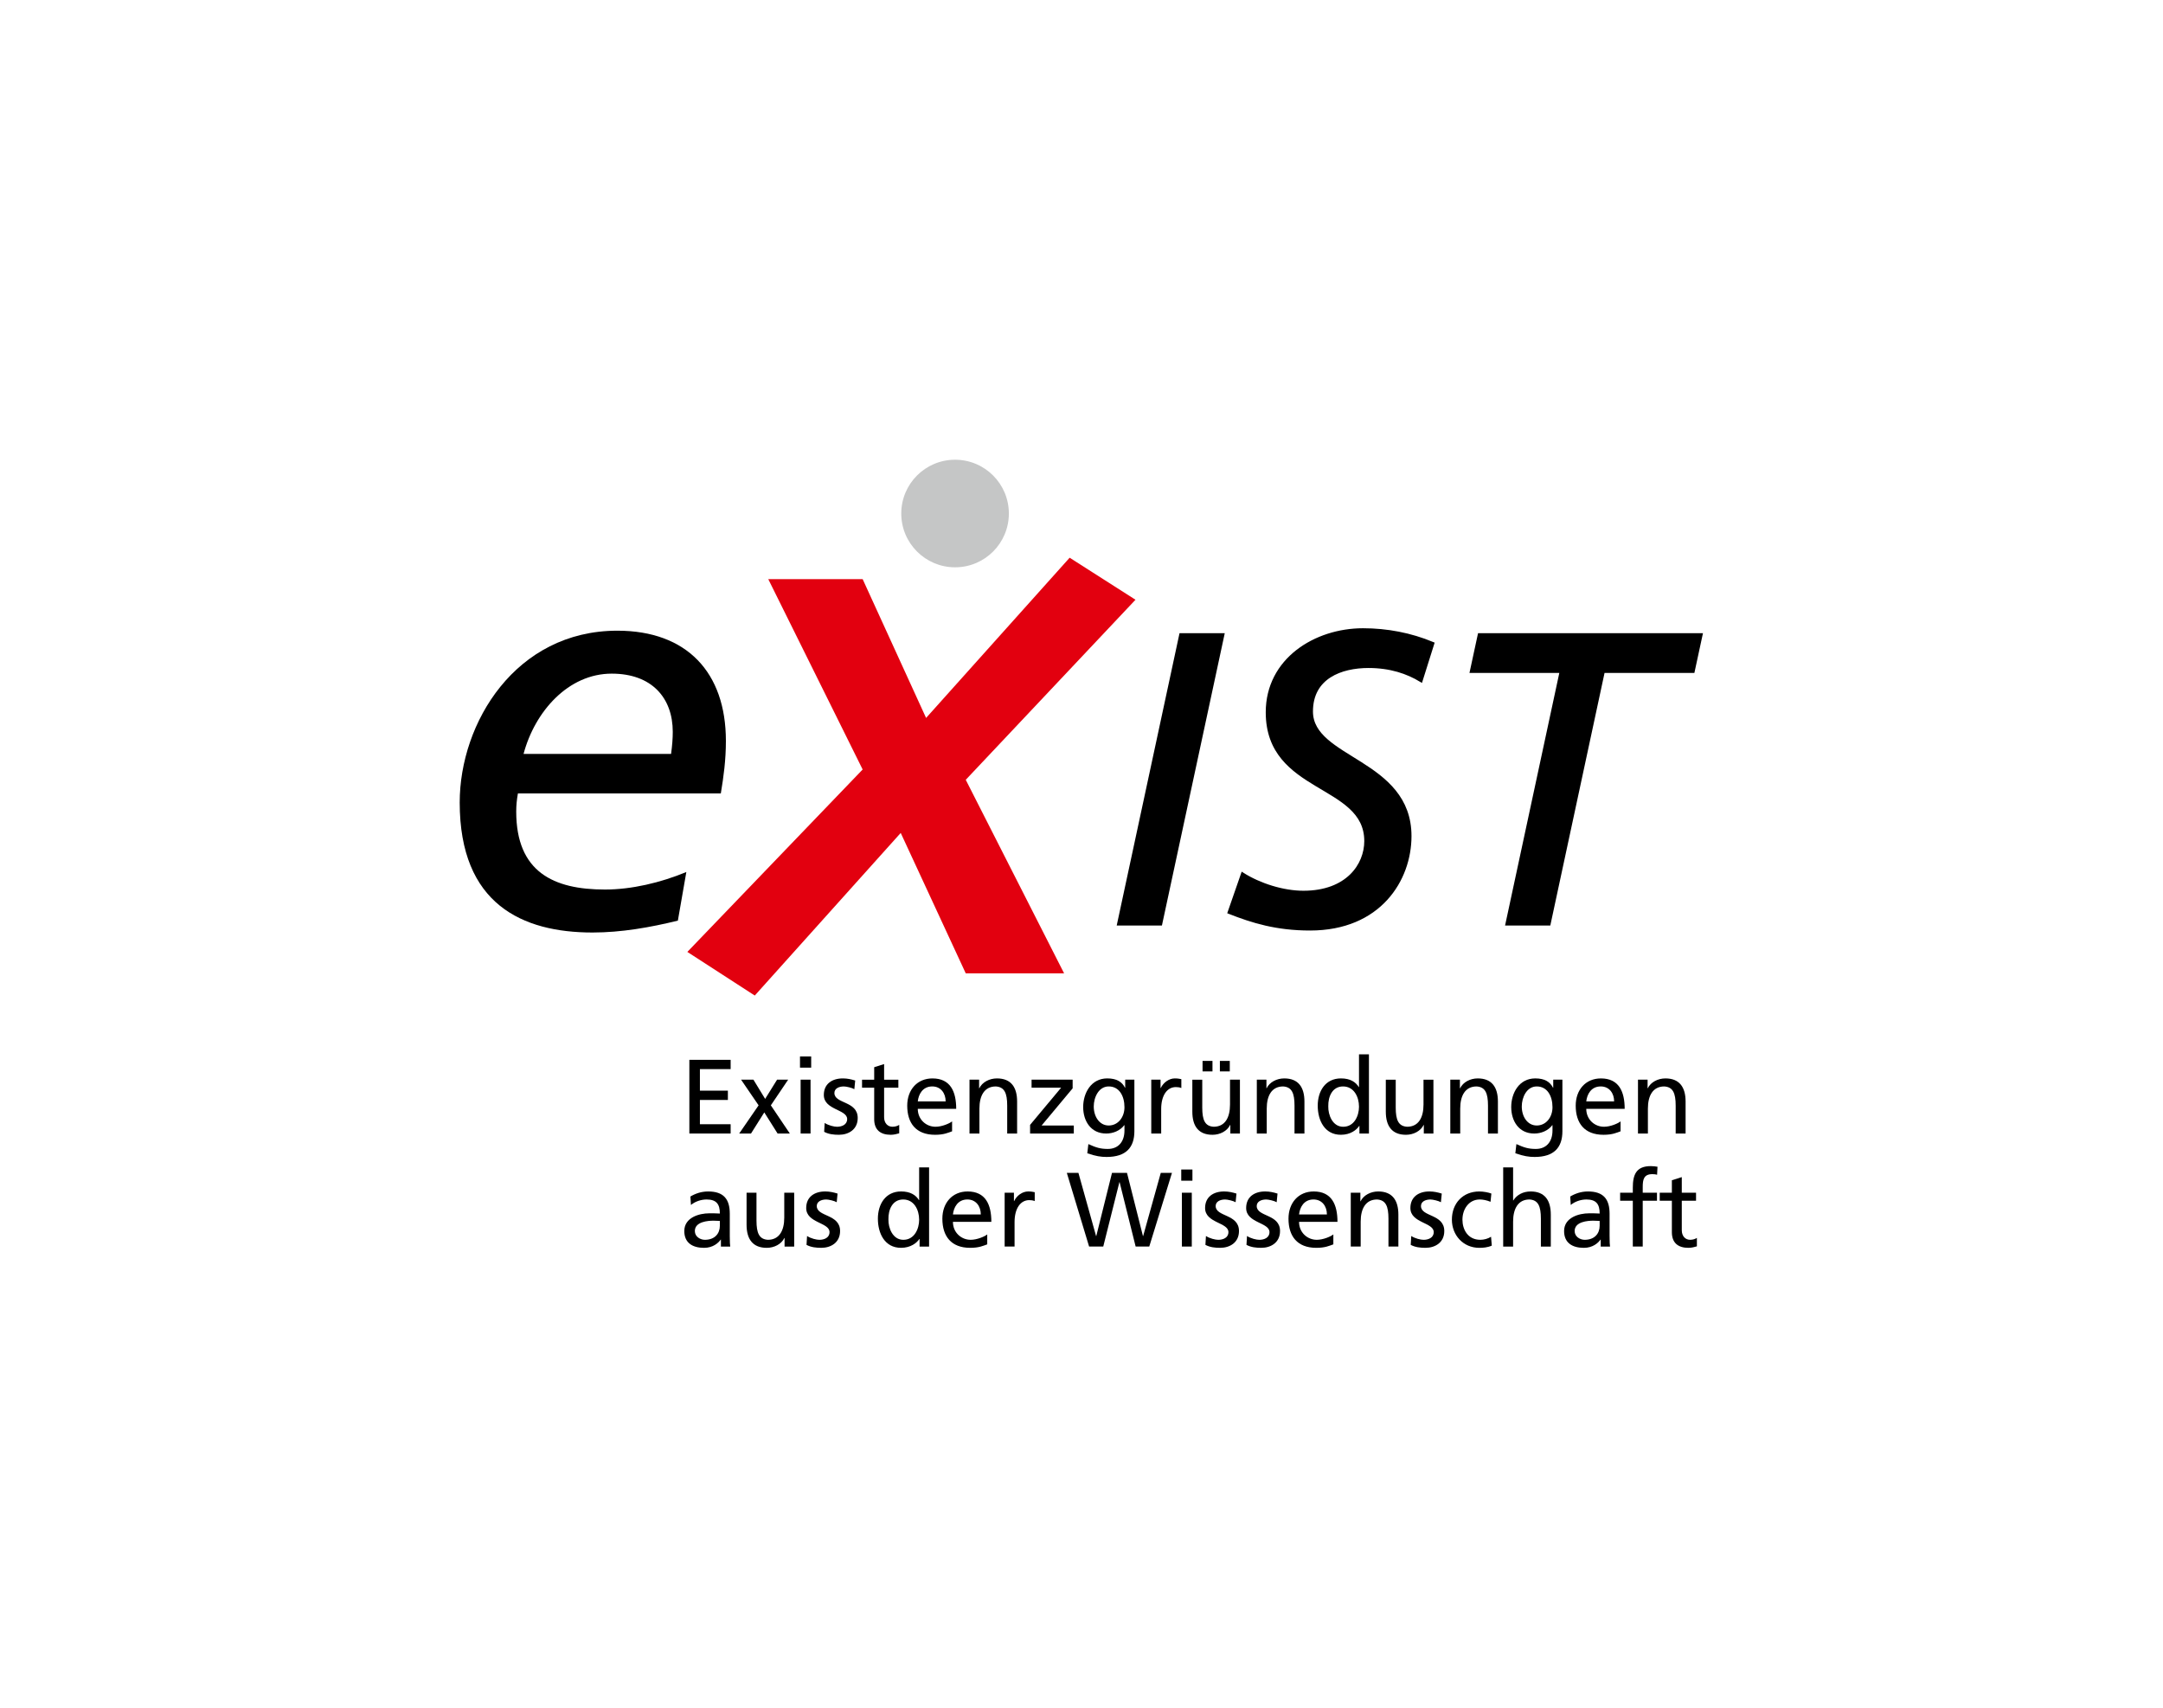
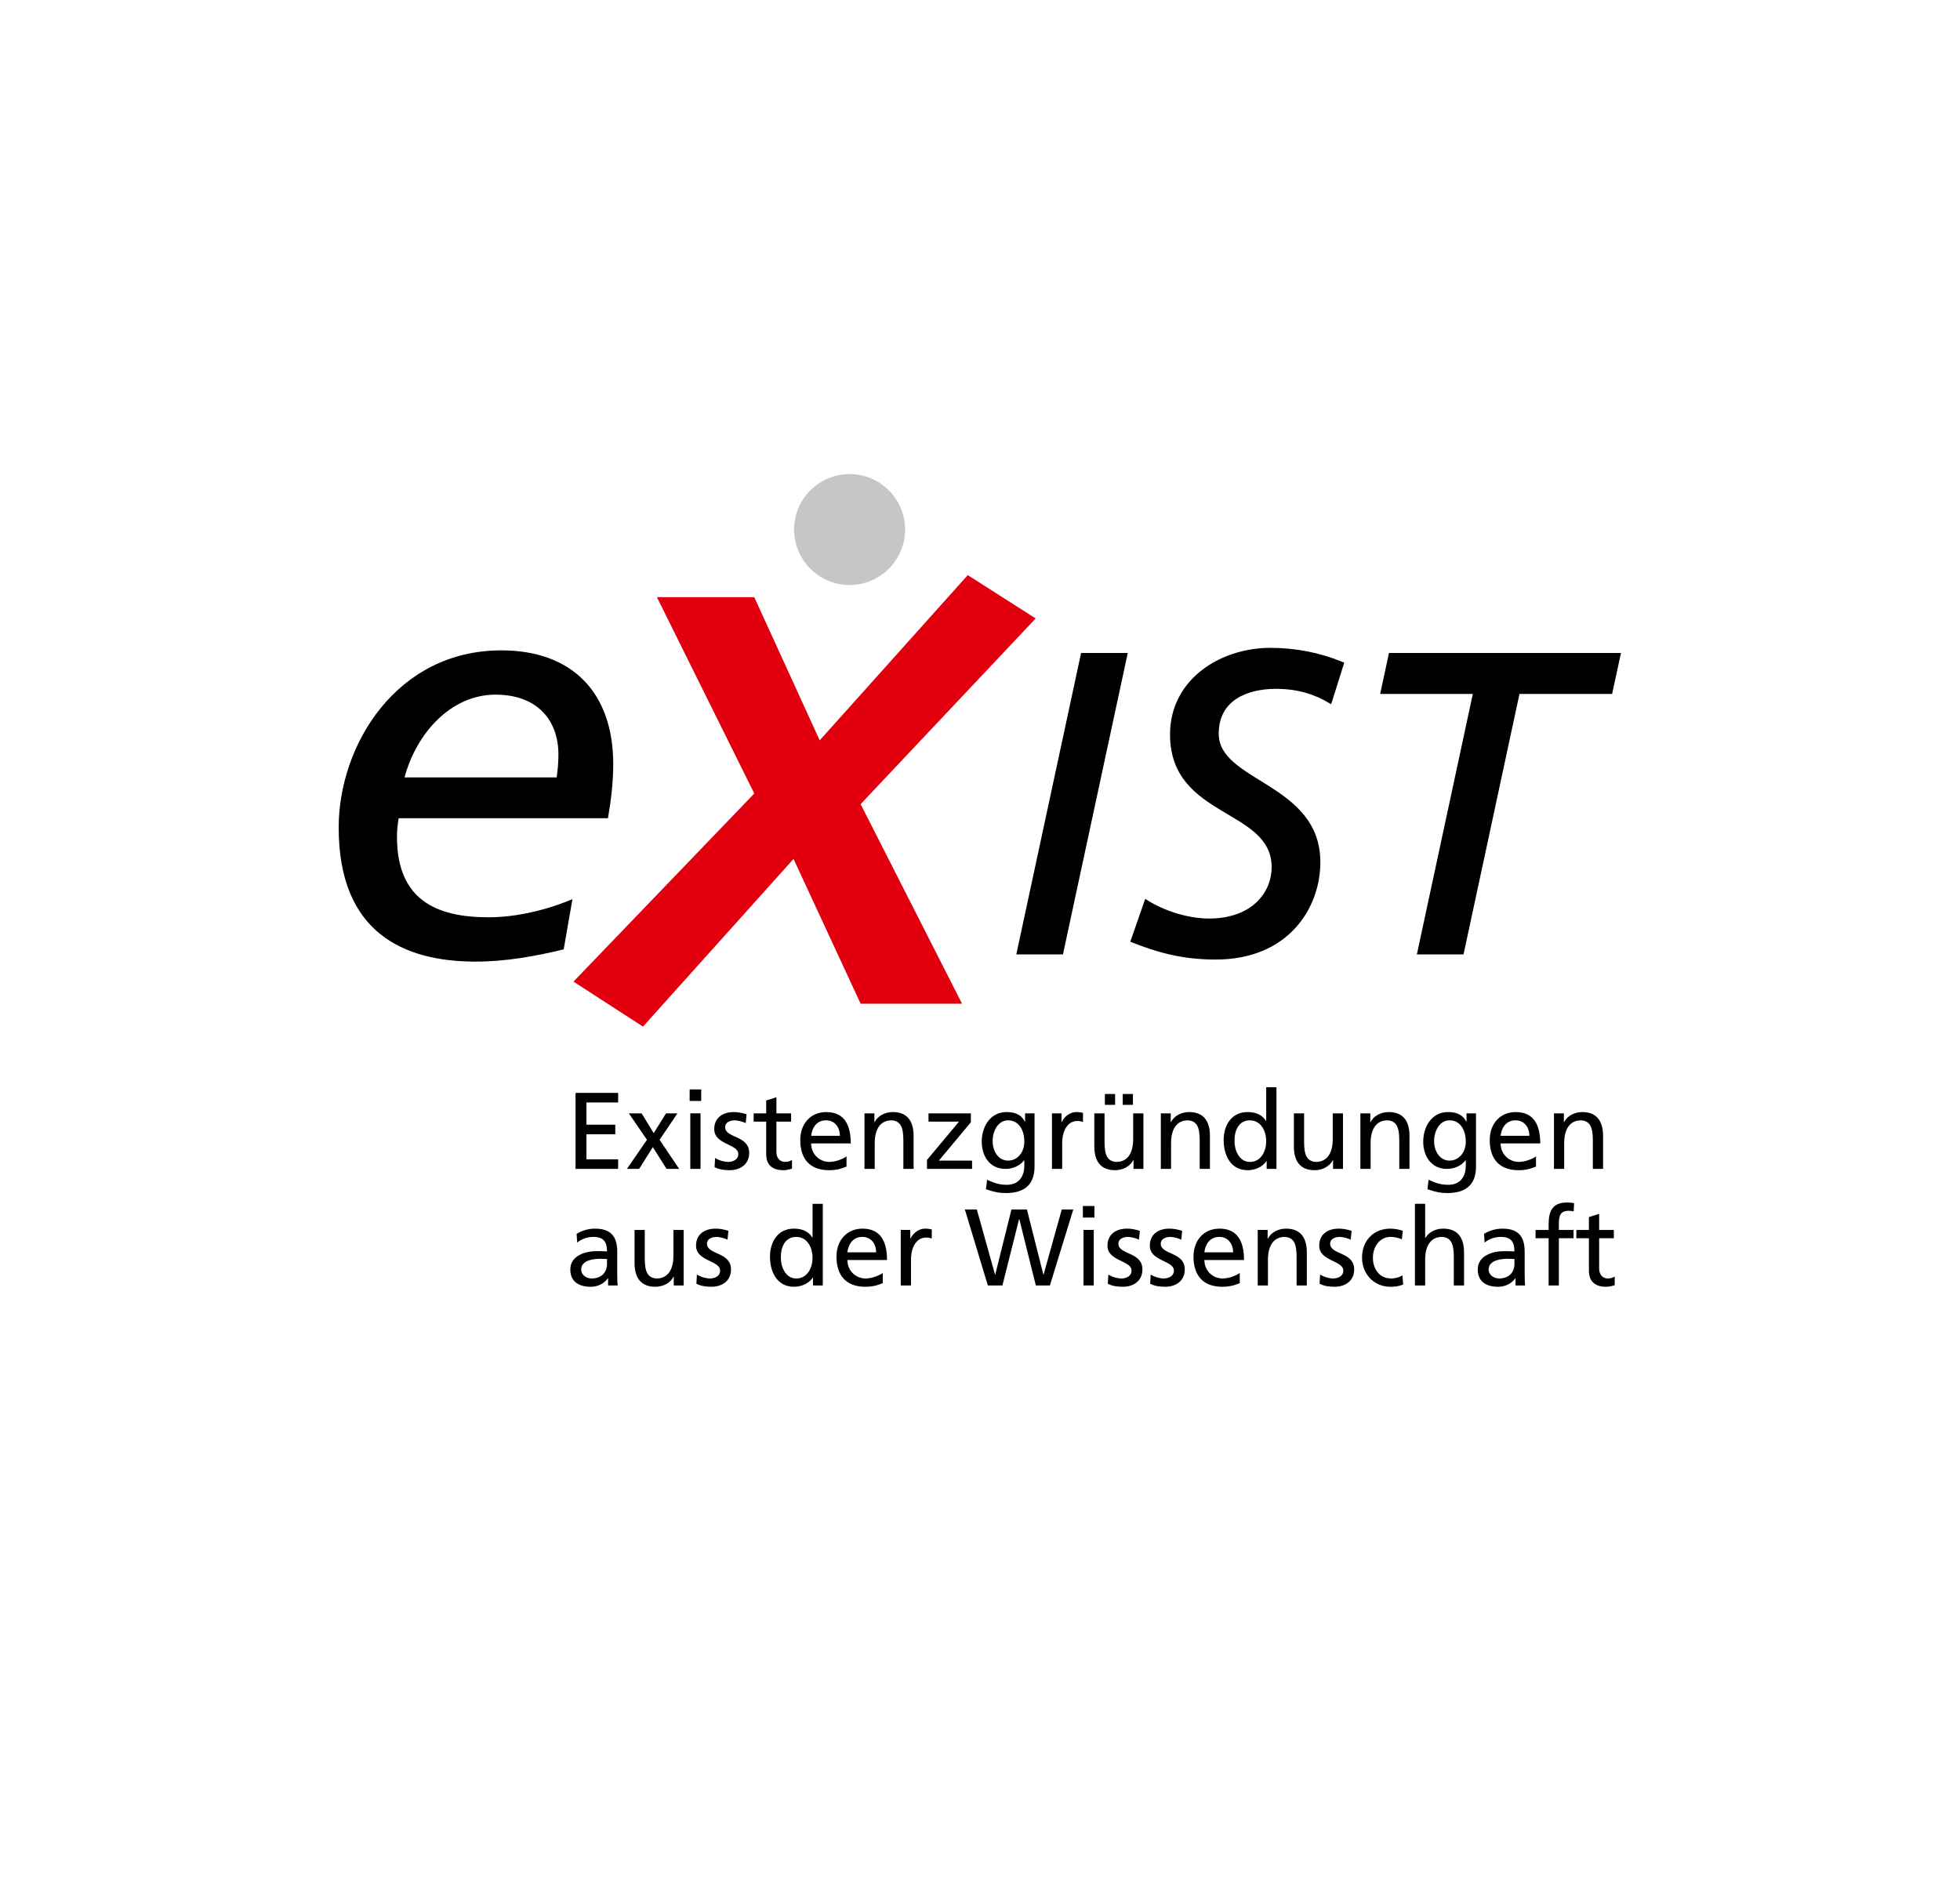
- <svg xmlns="http://www.w3.org/2000/svg" width="164.682" height="130" id="svg12356" version="1.1">
+ <svg xmlns="http://www.w3.org/2000/svg" width="144.682" height="140" id="svg12356" version="1.1">
  <defs id="defs12358" />
-   <g id="layer1" transform="translate(-443.4013,-170.2193)">
+   <g id="layer1" transform="translate(-453.4013,-170.2193)">
    <g transform="matrix(0.3320149,0,0,0.3320149,410.4162,71.51069)" id="g4861-0">
      <path d="m 257.428,540.323 9.467,0 0,2.128 -7.048,0 0,4.94 6.415,0 0,2.133 -6.415,0 0,5.567 7.048,0 0,2.128 -9.467,0 0,-16.897 z" style="fill:#000000;fill-opacity:1;fill-rule:nonzero;stroke:none" id="path222-4" />
      <path d="m 273.307,550.757 -4.021,-5.883 2.836,0 2.686,4.407 2.736,-4.407 2.54,0 -3.971,5.883 4.357,6.466 -2.806,0 -3.052,-4.844 -3.047,4.844 -2.711,0 4.453,-6.466 z" style="fill:#000000;fill-opacity:1;fill-rule:nonzero;stroke:none" id="path226-6" />
      <path id="path228-6" style="fill:#000000;fill-opacity:1;fill-rule:nonzero;stroke:none" d="m 282.799,542.115 2.565,0 0,-2.565 -2.565,0 0,2.565 z m 0.145,15.105 2.274,0 0,-12.349 -2.274,0 0,12.349 z" />
      <g transform="matrix(5.019841,0,0,-5.019841,288.4599,554.7989)" id="g238-2">
        <path id="path240-5" style="fill:#000000;fill-opacity:1;fill-rule:nonzero;stroke:none" d="m 0,0 c 0.178,-0.116 0.434,-0.174 0.564,-0.174 0.208,0 0.463,0.087 0.463,0.352 0,0.449 -1.066,0.41 -1.066,1.1 0,0.511 0.381,0.757 0.869,0.757 0.212,0 0.385,-0.043 0.564,-0.097 L 1.355,1.543 C 1.254,1.606 0.984,1.668 0.878,1.668 0.646,1.668 0.444,1.572 0.444,1.369 c 0,-0.501 1.065,-0.356 1.065,-1.142 0,-0.526 -0.419,-0.767 -0.858,-0.767 -0.232,0 -0.468,0.024 -0.675,0.135 L 0,0 z" />
      </g>
      <g transform="matrix(5.019841,0,0,-5.019841,305.3557,546.714)" id="g242-7">
        <path id="path244-9" style="fill:#000000;fill-opacity:1;fill-rule:nonzero;stroke:none" d="m 0,0 -0.651,0 0,-1.345 c 0,-0.285 0.174,-0.439 0.381,-0.439 0.14,0 0.241,0.043 0.309,0.086 l 0,-0.385 c -0.102,-0.029 -0.241,-0.068 -0.386,-0.068 -0.468,0 -0.757,0.222 -0.757,0.714 l 0,1.437 -0.555,0 0,0.366 0.555,0 0,0.57 0.453,0.144 0,-0.714 L 0,0.366 0,0 z" />
      </g>
      <g transform="matrix(5.019841,0,0,-5.019841,316.1995,549.8614)" id="g246-7">
        <path id="path248-7" style="fill:#000000;fill-opacity:1;fill-rule:nonzero;stroke:none" d="M 0,0 C 0,0.376 -0.222,0.685 -0.612,0.685 -1.056,0.685 -1.239,0.318 -1.273,0 L 0,0 z m 0.294,-1.365 c -0.173,-0.062 -0.371,-0.159 -0.776,-0.159 -0.873,0 -1.273,0.531 -1.273,1.331 0,0.728 0.458,1.244 1.152,1.244 0.82,0 1.085,-0.598 1.085,-1.389 l -1.755,0 c 0,-0.487 0.381,-0.819 0.81,-0.819 0.299,0 0.646,0.154 0.757,0.246 l 0,-0.454 z" />
      </g>
      <g transform="matrix(5.019841,0,0,-5.019841,321.6692,544.8747)" id="g250-4">
        <path id="path252-5" style="fill:#000000;fill-opacity:1;fill-rule:nonzero;stroke:none" d="m 0,0 0.439,0 0,-0.391 0.009,0 c 0.136,0.28 0.464,0.449 0.806,0.449 0.637,0 0.921,-0.396 0.921,-1.056 l 0,-1.461 -0.453,0 0,1.273 c 0,0.574 -0.126,0.853 -0.521,0.877 -0.516,0 -0.748,-0.414 -0.748,-1.012 l 0,-1.138 L 0,-2.459 0,0 z" />
      </g>
      <g transform="matrix(5.019841,0,0,-5.019841,335.5626,555.2362)" id="g254-9">
        <path id="path256-5" style="fill:#000000;fill-opacity:1;fill-rule:nonzero;stroke:none" d="m 0,0 1.418,1.698 -1.35,0 0,0.366 1.876,0 0,-0.395 -1.418,-1.698 1.471,0 0,-0.366 L 0,-0.395 0,0 z" />
      </g>
      <g transform="matrix(5.019841,0,0,-5.019841,357.2041,551.1932)" id="g258-4">
        <path id="path260-5" style="fill:#000000;fill-opacity:1;fill-rule:nonzero;stroke:none" d="m 0,0 c 0,0.511 -0.236,0.95 -0.719,0.95 -0.458,0 -0.684,-0.497 -0.684,-0.916 0,-0.463 0.26,-0.868 0.684,-0.868 C -0.294,-0.834 0,-0.458 0,0 m 0.453,-1.095 c 0,-0.747 -0.386,-1.176 -1.268,-1.176 -0.26,0 -0.487,0.033 -0.883,0.168 l 0.049,0.42 c 0.347,-0.159 0.554,-0.222 0.887,-0.222 0.477,0 0.762,0.323 0.762,0.844 l 0,0.241 -0.01,0 c -0.193,-0.255 -0.511,-0.381 -0.824,-0.381 -0.704,0 -1.052,0.574 -1.052,1.211 0,0.632 0.357,1.307 1.1,1.307 0.434,0 0.675,-0.16 0.81,-0.425 l 0.01,0 0,0.367 0.419,0 0,-2.354 z" />
      </g>
      <g transform="matrix(5.019841,0,0,-5.019841,363.3504,544.8747)" id="g262-2">
        <path id="path264-0" style="fill:#000000;fill-opacity:1;fill-rule:nonzero;stroke:none" d="m 0,0 0.424,0 0,-0.381 0.01,0 c 0.121,0.256 0.381,0.439 0.641,0.439 0.135,0 0.203,-0.015 0.299,-0.034 l 0,-0.405 c -0.082,0.034 -0.173,0.043 -0.25,0.043 -0.405,0 -0.671,-0.385 -0.671,-1.003 l 0,-1.118 L 0,-2.459 0,0 z" />
      </g>
      <path id="path266-2" style="fill:#000000;fill-opacity:1;fill-rule:nonzero;stroke:none" d="m 379.084,540.564 2.274,0 0,2.42 -2.274,0 0,-2.42 z m -3.971,0 2.274,0 0,2.42 -2.274,0 0,-2.42 z m 8.569,16.656 -2.199,0 0,-1.963 -0.05,0 c -0.678,1.406 -2.324,2.254 -4.041,2.254 -3.198,0 -4.623,-1.983 -4.623,-5.301 l 0,-7.334 2.274,0 0,6.39 c 0,2.881 0.627,4.282 2.615,4.402 2.59,0 3.75,-2.078 3.75,-5.08 l 0,-5.713 2.274,0 0,12.344 z" />
      <g transform="matrix(5.019841,0,0,-5.019841,387.5561,544.8747)" id="g268-3">
        <path id="path270-2" style="fill:#000000;fill-opacity:1;fill-rule:nonzero;stroke:none" d="m 0,0 0.439,0 0,-0.391 0.009,0 c 0.135,0.28 0.463,0.449 0.806,0.449 0.636,0 0.921,-0.396 0.921,-1.056 l 0,-1.461 -0.453,0 0,1.273 c 0,0.574 -0.126,0.853 -0.521,0.877 -0.516,0 -0.748,-0.414 -0.748,-1.012 l 0,-1.138 L 0,-2.459 0,0 z" />
      </g>
      <g transform="matrix(5.019841,0,0,-5.019841,407.3569,555.6713)" id="g272-9">
        <path id="path274-8" style="fill:#000000;fill-opacity:1;fill-rule:nonzero;stroke:none" d="m 0,0 c 0.511,0 0.723,0.506 0.723,0.916 0,0.458 -0.236,0.926 -0.728,0.926 C -0.497,1.842 -0.69,1.379 -0.68,0.931 -0.69,0.545 -0.487,0 0,0 m 0.743,0.039 -0.01,0 c -0.121,-0.184 -0.4,-0.405 -0.839,-0.405 -0.743,0 -1.056,0.66 -1.056,1.331 0,0.66 0.347,1.244 1.061,1.244 0.429,0 0.675,-0.169 0.815,-0.396 l 0.009,0 0,1.495 0.454,0 0,-3.617 -0.434,0 0,0.348 z" />
      </g>
      <g transform="matrix(5.019841,0,0,-5.019841,428.0532,557.2205)" id="g276-8">
        <path id="path278-2" style="fill:#000000;fill-opacity:1;fill-rule:nonzero;stroke:none" d="m 0,0 -0.439,0 0,0.391 -0.009,0 c -0.135,-0.28 -0.464,-0.449 -0.806,-0.449 -0.636,0 -0.921,0.395 -0.921,1.056 l 0,1.461 0.453,0 0,-1.273 c 0,-0.574 0.126,-0.853 0.521,-0.877 0.516,0 0.748,0.414 0.748,1.012 l 0,1.138 L 0,2.459 0,0 z" />
      </g>
      <g transform="matrix(5.019841,0,0,-5.019841,431.9235,544.8747)" id="g280-6">
        <path id="path282-1" style="fill:#000000;fill-opacity:1;fill-rule:nonzero;stroke:none" d="m 0,0 0.439,0 0,-0.391 0.01,0 c 0.135,0.28 0.463,0.449 0.805,0.449 0.637,0 0.921,-0.396 0.921,-1.056 l 0,-1.461 -0.453,0 0,1.273 c 0,0.574 -0.126,0.853 -0.521,0.877 -0.516,0 -0.748,-0.414 -0.748,-1.012 l 0,-1.138 L 0,-2.459 0,0 z" />
      </g>
      <g transform="matrix(5.019841,0,0,-5.019841,455.3561,551.1932)" id="g284-4">
        <path id="path286-7" style="fill:#000000;fill-opacity:1;fill-rule:nonzero;stroke:none" d="m 0,0 c 0,0.511 -0.236,0.95 -0.719,0.95 -0.458,0 -0.684,-0.497 -0.684,-0.916 0,-0.463 0.26,-0.868 0.684,-0.868 C -0.294,-0.834 0,-0.458 0,0 m 0.453,-1.095 c 0,-0.747 -0.385,-1.176 -1.268,-1.176 -0.26,0 -0.487,0.033 -0.882,0.168 l 0.048,0.42 c 0.347,-0.159 0.554,-0.222 0.887,-0.222 0.478,0 0.762,0.323 0.762,0.844 l 0,0.241 -0.01,0 c -0.192,-0.255 -0.511,-0.381 -0.824,-0.381 -0.704,0 -1.051,0.574 -1.051,1.211 0,0.632 0.356,1.307 1.099,1.307 0.434,0 0.675,-0.16 0.81,-0.425 l 0.01,0 0,0.367 0.419,0 0,-2.354 z" />
      </g>
      <g transform="matrix(5.019841,0,0,-5.019841,469.4914,549.8614)" id="g288-7">
        <path id="path290-8" style="fill:#000000;fill-opacity:1;fill-rule:nonzero;stroke:none" d="M 0,0 C 0,0.376 -0.222,0.685 -0.612,0.685 -1.056,0.685 -1.239,0.318 -1.273,0 L 0,0 z m 0.294,-1.365 c -0.173,-0.062 -0.371,-0.159 -0.776,-0.159 -0.873,0 -1.273,0.531 -1.273,1.331 0,0.728 0.458,1.244 1.152,1.244 0.82,0 1.085,-0.598 1.085,-1.389 l -1.755,0 c 0,-0.487 0.381,-0.819 0.81,-0.819 0.299,0 0.646,0.154 0.757,0.246 l 0,-0.454 z" />
      </g>
      <g transform="matrix(5.019841,0,0,-5.019841,474.9616,544.8747)" id="g292-7">
        <path id="path294-4" style="fill:#000000;fill-opacity:1;fill-rule:nonzero;stroke:none" d="m 0,0 0.439,0 0,-0.391 0.009,0 c 0.135,0.28 0.464,0.449 0.806,0.449 0.636,0 0.921,-0.396 0.921,-1.056 l 0,-1.461 -0.453,0 0,1.273 c 0,0.574 -0.126,0.853 -0.521,0.877 -0.516,0 -0.748,-0.414 -0.748,-1.012 l 0,-1.138 L 0,-2.459 0,0 z" />
      </g>
      <g transform="matrix(5.019841,0,0,-5.019841,264.4244,577.2586)" id="g296-4">
        <path id="path298-3" style="fill:#000000;fill-opacity:1;fill-rule:nonzero;stroke:none" d="m 0,0 c -0.096,0 -0.193,0.01 -0.289,0.01 -0.246,0 -0.854,-0.039 -0.854,-0.473 0,-0.26 0.251,-0.4 0.458,-0.4 0.449,0 0.685,0.28 0.685,0.646 L 0,0 z m -1.346,1.114 c 0.227,0.135 0.497,0.231 0.811,0.231 0.704,0 0.988,-0.347 0.988,-1.017 l 0,-1.018 c 0,-0.279 0.01,-0.41 0.02,-0.482 l -0.425,0 0,0.318 -0.009,0 c -0.106,-0.149 -0.348,-0.376 -0.762,-0.376 -0.531,0 -0.902,0.232 -0.902,0.767 0,0.617 0.675,0.81 1.143,0.81 0.178,0 0.304,0 0.482,-0.01 0,0.425 -0.154,0.642 -0.608,0.642 -0.255,0 -0.53,-0.096 -0.713,-0.251 l -0.025,0.386 z" />
      </g>
      <g transform="matrix(5.019841,0,0,-5.019841,281.4658,583.1415)" id="g300-6">
        <path id="path302-1" style="fill:#000000;fill-opacity:1;fill-rule:nonzero;stroke:none" d="m 0,0 -0.439,0 0,0.391 -0.01,0 c -0.135,-0.28 -0.462,-0.449 -0.805,-0.449 -0.636,0 -0.921,0.395 -0.921,1.056 l 0,1.461 0.453,0 0,-1.273 c 0,-0.574 0.126,-0.853 0.521,-0.877 0.516,0 0.748,0.414 0.748,1.012 l 0,1.138 L 0,2.459 0,0 z" />
      </g>
      <g transform="matrix(5.019841,0,0,-5.019841,284.417,580.7199)" id="g304-0">
        <path id="path306-7" style="fill:#000000;fill-opacity:1;fill-rule:nonzero;stroke:none" d="m 0,0 c 0.178,-0.116 0.434,-0.174 0.564,-0.174 0.208,0 0.463,0.087 0.463,0.352 0,0.449 -1.066,0.41 -1.066,1.1 0,0.511 0.381,0.757 0.869,0.757 0.212,0 0.385,-0.043 0.564,-0.097 L 1.355,1.543 C 1.254,1.606 0.984,1.668 0.878,1.668 0.646,1.668 0.444,1.572 0.444,1.369 c 0,-0.501 1.065,-0.356 1.065,-1.142 0,-0.526 -0.419,-0.767 -0.858,-0.767 -0.231,0 -0.468,0.024 -0.675,0.135 L 0,0 z" />
      </g>
      <g transform="matrix(5.019841,0,0,-5.019841,306.4932,581.5923)" id="g308-9">
        <path id="path310-9" style="fill:#000000;fill-opacity:1;fill-rule:nonzero;stroke:none" d="m 0,0 c 0.511,0 0.723,0.506 0.723,0.916 0,0.458 -0.236,0.926 -0.728,0.926 C -0.497,1.842 -0.69,1.379 -0.68,0.931 -0.69,0.545 -0.487,0 0,0 m 0.743,0.039 -0.01,0 c -0.12,-0.184 -0.4,-0.405 -0.839,-0.405 -0.743,0 -1.056,0.66 -1.056,1.331 0,0.66 0.347,1.244 1.061,1.244 0.429,0 0.675,-0.169 0.815,-0.396 l 0.009,0 0,1.495 0.454,0 0,-3.617 -0.434,0 0,0.348 z" />
      </g>
      <g transform="matrix(5.019841,0,0,-5.019841,324.2604,575.7819)" id="g312-3">
        <path id="path314-4" style="fill:#000000;fill-opacity:1;fill-rule:nonzero;stroke:none" d="M 0,0 C 0,0.376 -0.222,0.685 -0.613,0.685 -1.056,0.685 -1.239,0.318 -1.273,0 L 0,0 z m 0.294,-1.365 c -0.173,-0.062 -0.371,-0.159 -0.776,-0.159 -0.873,0 -1.274,0.531 -1.274,1.331 0,0.728 0.459,1.244 1.153,1.244 0.82,0 1.085,-0.598 1.085,-1.389 l -1.755,0 c 0,-0.487 0.381,-0.819 0.81,-0.819 0.299,0 0.646,0.154 0.757,0.245 l 0,-0.453 z" />
      </g>
      <g transform="matrix(5.019841,0,0,-5.019841,329.7295,570.7957)" id="g316-0">
        <path id="path318-8" style="fill:#000000;fill-opacity:1;fill-rule:nonzero;stroke:none" d="m 0,0 0.424,0 0,-0.381 0.01,0 c 0.12,0.256 0.381,0.439 0.641,0.439 0.135,0 0.203,-0.015 0.299,-0.034 l 0,-0.405 c -0.082,0.034 -0.173,0.043 -0.25,0.043 -0.405,0 -0.671,-0.385 -0.671,-1.003 l 0,-1.118 L 0,-2.459 0,0 z" />
      </g>
      <g transform="matrix(5.019841,0,0,-5.019841,343.9864,566.2437)" id="g320-1">
        <path id="path322-5" style="fill:#000000;fill-opacity:1;fill-rule:nonzero;stroke:none" d="m 0,0 0.53,0 0.806,-2.884 0.01,0 0.718,2.884 0.685,0 0.728,-2.884 0.01,0 L 4.292,0 4.803,0 3.766,-3.366 l -0.622,0 -0.733,2.942 -0.009,0 -0.738,-2.942 -0.646,0 L 0,0 z" />
      </g>
      <path id="path324-3" style="fill:#000000;fill-opacity:1;fill-rule:nonzero;stroke:none" d="m 370.37,570.794 2.274,0 0,12.344 -2.274,0 0,-12.344 z m 2.42,-2.756 -2.565,0 0,-2.565 2.565,0 0,2.565 z" />
      <g transform="matrix(5.019841,0,0,-5.019841,375.8895,580.7199)" id="g326-3">
        <path id="path328-8" style="fill:#000000;fill-opacity:1;fill-rule:nonzero;stroke:none" d="m 0,0 c 0.178,-0.116 0.434,-0.174 0.564,-0.174 0.208,0 0.463,0.087 0.463,0.352 0,0.449 -1.066,0.41 -1.066,1.1 0,0.511 0.381,0.757 0.869,0.757 0.212,0 0.385,-0.043 0.564,-0.097 L 1.355,1.543 C 1.254,1.606 0.984,1.668 0.878,1.668 0.646,1.668 0.444,1.572 0.444,1.369 c 0,-0.501 1.065,-0.356 1.065,-1.142 0,-0.526 -0.419,-0.767 -0.858,-0.767 -0.231,0 -0.468,0.024 -0.675,0.135 L 0,0 z" />
      </g>
      <g transform="matrix(5.019841,0,0,-5.019841,385.3047,580.7199)" id="g330-6">
        <path id="path332-7" style="fill:#000000;fill-opacity:1;fill-rule:nonzero;stroke:none" d="m 0,0 c 0.178,-0.116 0.434,-0.174 0.564,-0.174 0.208,0 0.463,0.087 0.463,0.352 0,0.449 -1.066,0.41 -1.066,1.1 0,0.511 0.381,0.757 0.869,0.757 0.212,0 0.385,-0.043 0.564,-0.097 L 1.355,1.543 C 1.254,1.606 0.984,1.668 0.878,1.668 0.646,1.668 0.444,1.572 0.444,1.369 c 0,-0.501 1.065,-0.356 1.065,-1.142 0,-0.526 -0.419,-0.767 -0.858,-0.767 -0.231,0 -0.468,0.024 -0.675,0.135 L 0,0 z" />
      </g>
      <g transform="matrix(5.019841,0,0,-5.019841,403.6296,575.7819)" id="g334-9">
        <path id="path336-5" style="fill:#000000;fill-opacity:1;fill-rule:nonzero;stroke:none" d="M 0,0 C 0,0.376 -0.222,0.685 -0.613,0.685 -1.056,0.685 -1.239,0.318 -1.273,0 L 0,0 z m 0.294,-1.365 c -0.173,-0.062 -0.371,-0.159 -0.776,-0.159 -0.873,0 -1.273,0.531 -1.273,1.331 0,0.728 0.458,1.244 1.152,1.244 0.82,0 1.085,-0.598 1.085,-1.389 l -1.755,0 c 0,-0.487 0.381,-0.819 0.81,-0.819 0.299,0 0.646,0.154 0.757,0.245 l 0,-0.453 z" />
      </g>
      <g transform="matrix(5.019841,0,0,-5.019841,409.0988,570.7957)" id="g338-7">
        <path id="path340-2" style="fill:#000000;fill-opacity:1;fill-rule:nonzero;stroke:none" d="m 0,0 0.439,0 0,-0.391 0.009,0 c 0.136,0.28 0.464,0.449 0.806,0.449 0.636,0 0.921,-0.396 0.921,-1.056 l 0,-1.461 -0.453,0 0,1.273 c 0,0.574 -0.126,0.853 -0.521,0.877 -0.516,0 -0.748,-0.414 -0.748,-1.012 l 0,-1.138 L 0,-2.459 0,0 z" />
      </g>
      <g transform="matrix(5.019841,0,0,-5.019841,422.9686,580.7199)" id="g342-1">
        <path id="path344-1" style="fill:#000000;fill-opacity:1;fill-rule:nonzero;stroke:none" d="m 0,0 c 0.178,-0.116 0.434,-0.174 0.564,-0.174 0.208,0 0.463,0.087 0.463,0.352 0,0.449 -1.066,0.41 -1.066,1.1 0,0.511 0.381,0.757 0.868,0.757 0.213,0 0.386,-0.043 0.565,-0.097 L 1.355,1.543 C 1.254,1.606 0.984,1.668 0.878,1.668 0.646,1.668 0.444,1.572 0.444,1.369 c 0,-0.501 1.065,-0.356 1.065,-1.142 0,-0.526 -0.419,-0.767 -0.858,-0.767 -0.231,0 -0.468,0.024 -0.675,0.135 L 0,0 z" />
      </g>
      <g transform="matrix(5.019841,0,0,-5.019841,441.1475,572.8769)" id="g346-8">
        <path id="path348-0" style="fill:#000000;fill-opacity:1;fill-rule:nonzero;stroke:none" d="m 0,0 c -0.173,0.072 -0.347,0.106 -0.492,0.106 -0.506,0 -0.791,-0.453 -0.791,-0.921 0,-0.439 0.236,-0.921 0.82,-0.921 0.154,0 0.347,0.048 0.487,0.14 l 0.034,-0.405 c -0.188,-0.087 -0.405,-0.102 -0.569,-0.102 -0.743,0 -1.254,0.584 -1.254,1.288 0,0.747 0.502,1.287 1.254,1.287 0.183,0 0.42,-0.043 0.55,-0.096 L 0,0 z" />
      </g>
      <g transform="matrix(5.019841,0,0,-5.019841,444.0514,564.9852)" id="g350-8">
        <path id="path352-6" style="fill:#000000;fill-opacity:1;fill-rule:nonzero;stroke:none" d="m 0,0 0.453,0 0,-1.509 0.01,0 c 0.164,0.26 0.449,0.409 0.791,0.409 0.636,0 0.921,-0.395 0.921,-1.056 l 0,-1.461 -0.453,0 0,1.273 c 0,0.574 -0.126,0.854 -0.521,0.878 -0.516,0 -0.748,-0.415 -0.748,-1.013 l 0,-1.138 L 0,-3.617 0,0 z" />
      </g>
      <g transform="matrix(5.019841,0,0,-5.019841,466.1748,577.2586)" id="g354-8">
        <path id="path356-2" style="fill:#000000;fill-opacity:1;fill-rule:nonzero;stroke:none" d="m 0,0 c -0.096,0 -0.193,0.01 -0.289,0.01 -0.246,0 -0.854,-0.039 -0.854,-0.473 0,-0.26 0.251,-0.4 0.458,-0.4 0.449,0 0.685,0.28 0.685,0.646 L 0,0 z m -1.345,1.114 c 0.226,0.135 0.496,0.231 0.81,0.231 0.704,0 0.988,-0.347 0.988,-1.017 l 0,-1.018 c 0,-0.279 0.01,-0.41 0.02,-0.482 l -0.425,0 0,0.318 -0.009,0 c -0.106,-0.149 -0.348,-0.376 -0.762,-0.376 -0.531,0 -0.902,0.232 -0.902,0.767 0,0.617 0.675,0.81 1.143,0.81 0.178,0 0.304,0 0.482,-0.01 0,0.425 -0.154,0.642 -0.607,0.642 -0.256,0 -0.531,-0.096 -0.714,-0.251 l -0.024,0.386 z" />
      </g>
      <g transform="matrix(5.019841,0,0,-5.019841,473.7759,572.6349)" id="g358-2">
        <path id="path360-3" style="fill:#000000;fill-opacity:1;fill-rule:nonzero;stroke:none" d="m 0,0 -0.579,0 0,0.366 0.579,0 0,0.227 c 0,0.598 0.154,0.989 0.825,0.989 0.115,0 0.212,-0.015 0.303,-0.029 L 1.109,1.186 C 1.056,1.206 0.969,1.215 0.892,1.215 0.501,1.215 0.453,0.965 0.453,0.632 l 0,-0.266 0.651,0 0,-0.366 -0.651,0 0,-2.093 L 0,-2.093 0,0 z" />
      </g>
      <g transform="matrix(5.019841,0,0,-5.019841,488.2747,572.6349)" id="g362-0">
        <path id="path364-6" style="fill:#000000;fill-opacity:1;fill-rule:nonzero;stroke:none" d="m 0,0 -0.651,0 0,-1.345 c 0,-0.285 0.174,-0.439 0.381,-0.439 0.14,0 0.241,0.043 0.309,0.086 l 0,-0.385 c -0.102,-0.029 -0.241,-0.068 -0.386,-0.068 -0.468,0 -0.757,0.222 -0.757,0.714 l 0,1.437 -0.555,0 0,0.366 0.555,0 0,0.57 0.453,0.144 0,-0.714 L 0,0.366 0,0 z" />
      </g>
      <g transform="matrix(5.019841,0,0,-5.019841,253.2367,470.1714)" id="g366-6">
        <path id="path368-7" style="fill:#000000;fill-opacity:1;fill-rule:nonzero;stroke:none" d="m 0,0 c 0.052,0.387 0.077,0.697 0.077,1.007 0,1.549 -0.955,2.659 -2.788,2.659 -1.988,0 -3.511,-1.73 -4.028,-3.666 L 0,0 z m 0.31,-7.616 c -1.265,-0.31 -2.582,-0.543 -3.899,-0.543 -3.201,0 -6.067,1.291 -6.067,5.939 0,3.64 2.556,7.848 7.203,7.848 3.176,0 4.957,-1.91 4.957,-5.034 0,-0.878 -0.103,-1.627 -0.232,-2.401 l -9.269,0 c -0.051,-0.284 -0.077,-0.542 -0.077,-0.826 0,-2.763 1.704,-3.563 4.053,-3.563 1.214,0 2.53,0.309 3.718,0.8 L 0.31,-7.616 z" />
      </g>
      <g transform="matrix(5.019841,0,0,-5.019841,370.1382,442.8766)" id="g370-5">
        <path id="path372-5" style="fill:#000000;fill-opacity:1;fill-rule:nonzero;stroke:none" d="m 0,0 1.911,0 -2.838,-13.202 -1.91,0 L 0,0 z" />
      </g>
      <g transform="matrix(5.019841,0,0,-5.019841,370.1382,442.8766)" id="g374-3">
        <path id="path376-1" style="fill:none;stroke:#000000;stroke-width:0.152;stroke-linecap:butt;stroke-linejoin:miter;stroke-miterlimit:4;stroke-opacity:1;stroke-dasharray:none" d="m 0,0 1.911,0 -2.838,-13.202 -1.91,0 L 0,0 z" />
      </g>
      <g transform="matrix(5.019841,0,0,-5.019841,425.2079,453.3208)" id="g378-6">
        <path id="path380-1" style="fill:#000000;fill-opacity:1;fill-rule:nonzero;stroke:none" d="m 0,0 c -0.624,0.378 -1.4,0.643 -2.402,0.643 -1.249,0 -2.61,-0.492 -2.61,-2.062 0,-2.213 4.501,-2.232 4.501,-5.693 0,-1.986 -1.38,-4.237 -4.558,-4.237 -1.532,0 -2.629,0.341 -3.688,0.757 l 0.605,1.74 c 0.775,-0.492 1.853,-0.832 2.78,-0.832 2.005,0 2.856,1.248 2.856,2.345 0,2.686 -4.501,2.213 -4.501,5.883 0,2.402 2.194,3.763 4.369,3.763 1.097,0 2.175,-0.208 3.178,-0.624 L 0,0 z" />
      </g>
      <g transform="matrix(5.019841,0,0,-5.019841,425.2079,453.3208)" id="g382-4">
        <path id="path384-3" style="fill:none;stroke:#000000;stroke-width:0.152;stroke-linecap:butt;stroke-linejoin:miter;stroke-miterlimit:4;stroke-opacity:1;stroke-dasharray:none" d="m 0,0 c -0.624,0.378 -1.4,0.643 -2.402,0.643 -1.249,0 -2.61,-0.492 -2.61,-2.062 0,-2.213 4.501,-2.232 4.501,-5.693 0,-1.986 -1.38,-4.237 -4.558,-4.237 -1.532,0 -2.629,0.341 -3.688,0.757 l 0.605,1.74 c 0.775,-0.492 1.853,-0.832 2.78,-0.832 2.005,0 2.856,1.248 2.856,2.345 0,2.686 -4.501,2.213 -4.501,5.883 0,2.402 2.194,3.763 4.369,3.763 1.097,0 2.175,-0.208 3.178,-0.624 L 0,0 z" />
      </g>
      <g transform="matrix(5.019841,0,0,-5.019841,487.587,451.232)" id="g386-4">
        <path id="path388-8" style="fill:#000000;fill-opacity:1;fill-rule:nonzero;stroke:none" d="m 0,0 -4.104,0 -2.478,-11.538 -1.911,0 L -6.015,0 -10.119,0 -9.76,1.664 0.359,1.664 0,0 z" />
      </g>
      <g transform="matrix(5.019841,0,0,-5.019841,487.587,451.232)" id="g390-1">
        <path id="path392-3" style="fill:none;stroke:#000000;stroke-width:0.152;stroke-linecap:butt;stroke-linejoin:miter;stroke-miterlimit:4;stroke-opacity:1;stroke-dasharray:none" d="m 0,0 -4.104,0 -2.478,-11.538 -1.911,0 L -6.015,0 -10.119,0 -9.76,1.664 0.359,1.664 0,0 z" />
      </g>
      <g transform="matrix(5.019841,0,0,-5.019841,320.8097,476.1119)" id="g394-5">
        <path id="path396-3" style="fill:#e2000f;fill-opacity:1;fill-rule:nonzero;stroke:none" d="m 0,0 4.493,-8.841 -4.493,0 -2.971,6.414 -6.667,-7.428 -3.08,1.993 8.008,8.333 -4.312,8.696 4.312,0 2.898,-6.341 6.558,7.319 L 7.754,8.225 0,0 z" />
      </g>
      <g transform="matrix(5.019841,0,0,-5.019841,330.6938,415.0526)" id="g398-8">
        <path id="path400-3" style="fill:#c5c6c6;fill-opacity:1;fill-rule:nonzero;stroke:none" d="m 0,0 c 0,-1.357 -1.1,-2.457 -2.457,-2.457 -1.357,0 -2.458,1.1 -2.458,2.457 0,1.357 1.101,2.457 2.458,2.457 C -1.1,2.457 0,1.357 0,0" />
      </g>
    </g>
  </g>
</svg>
